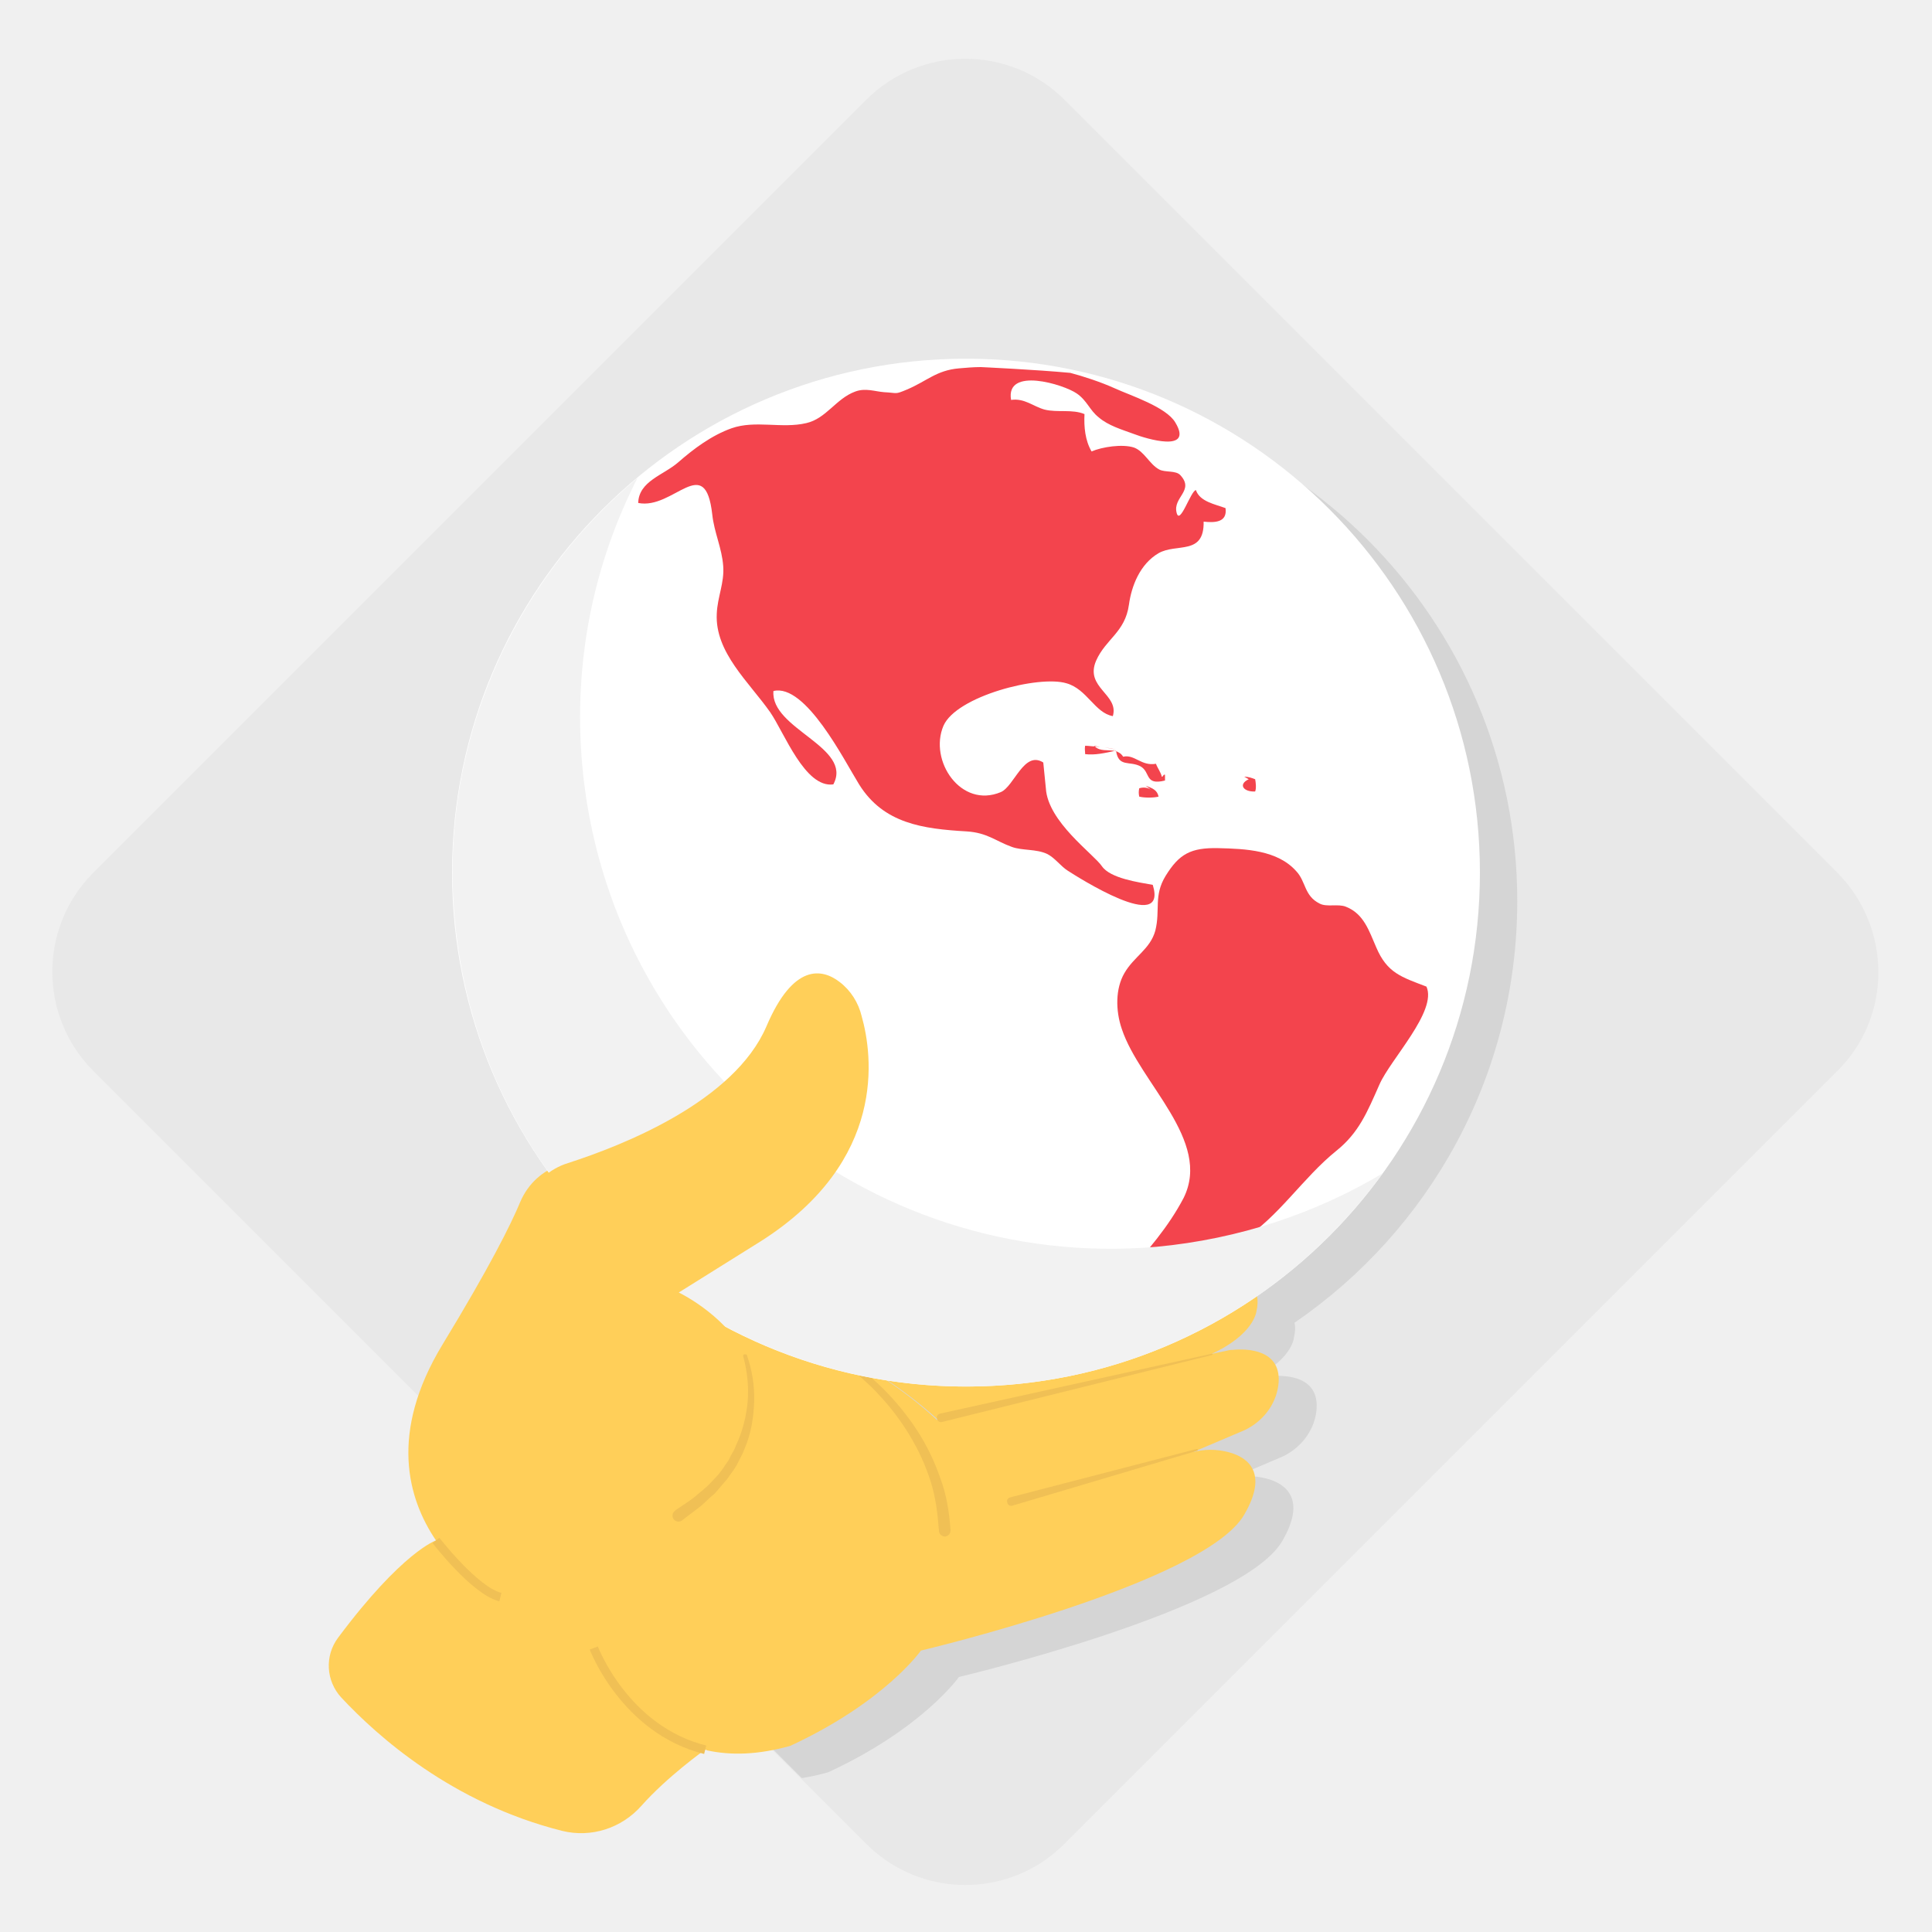
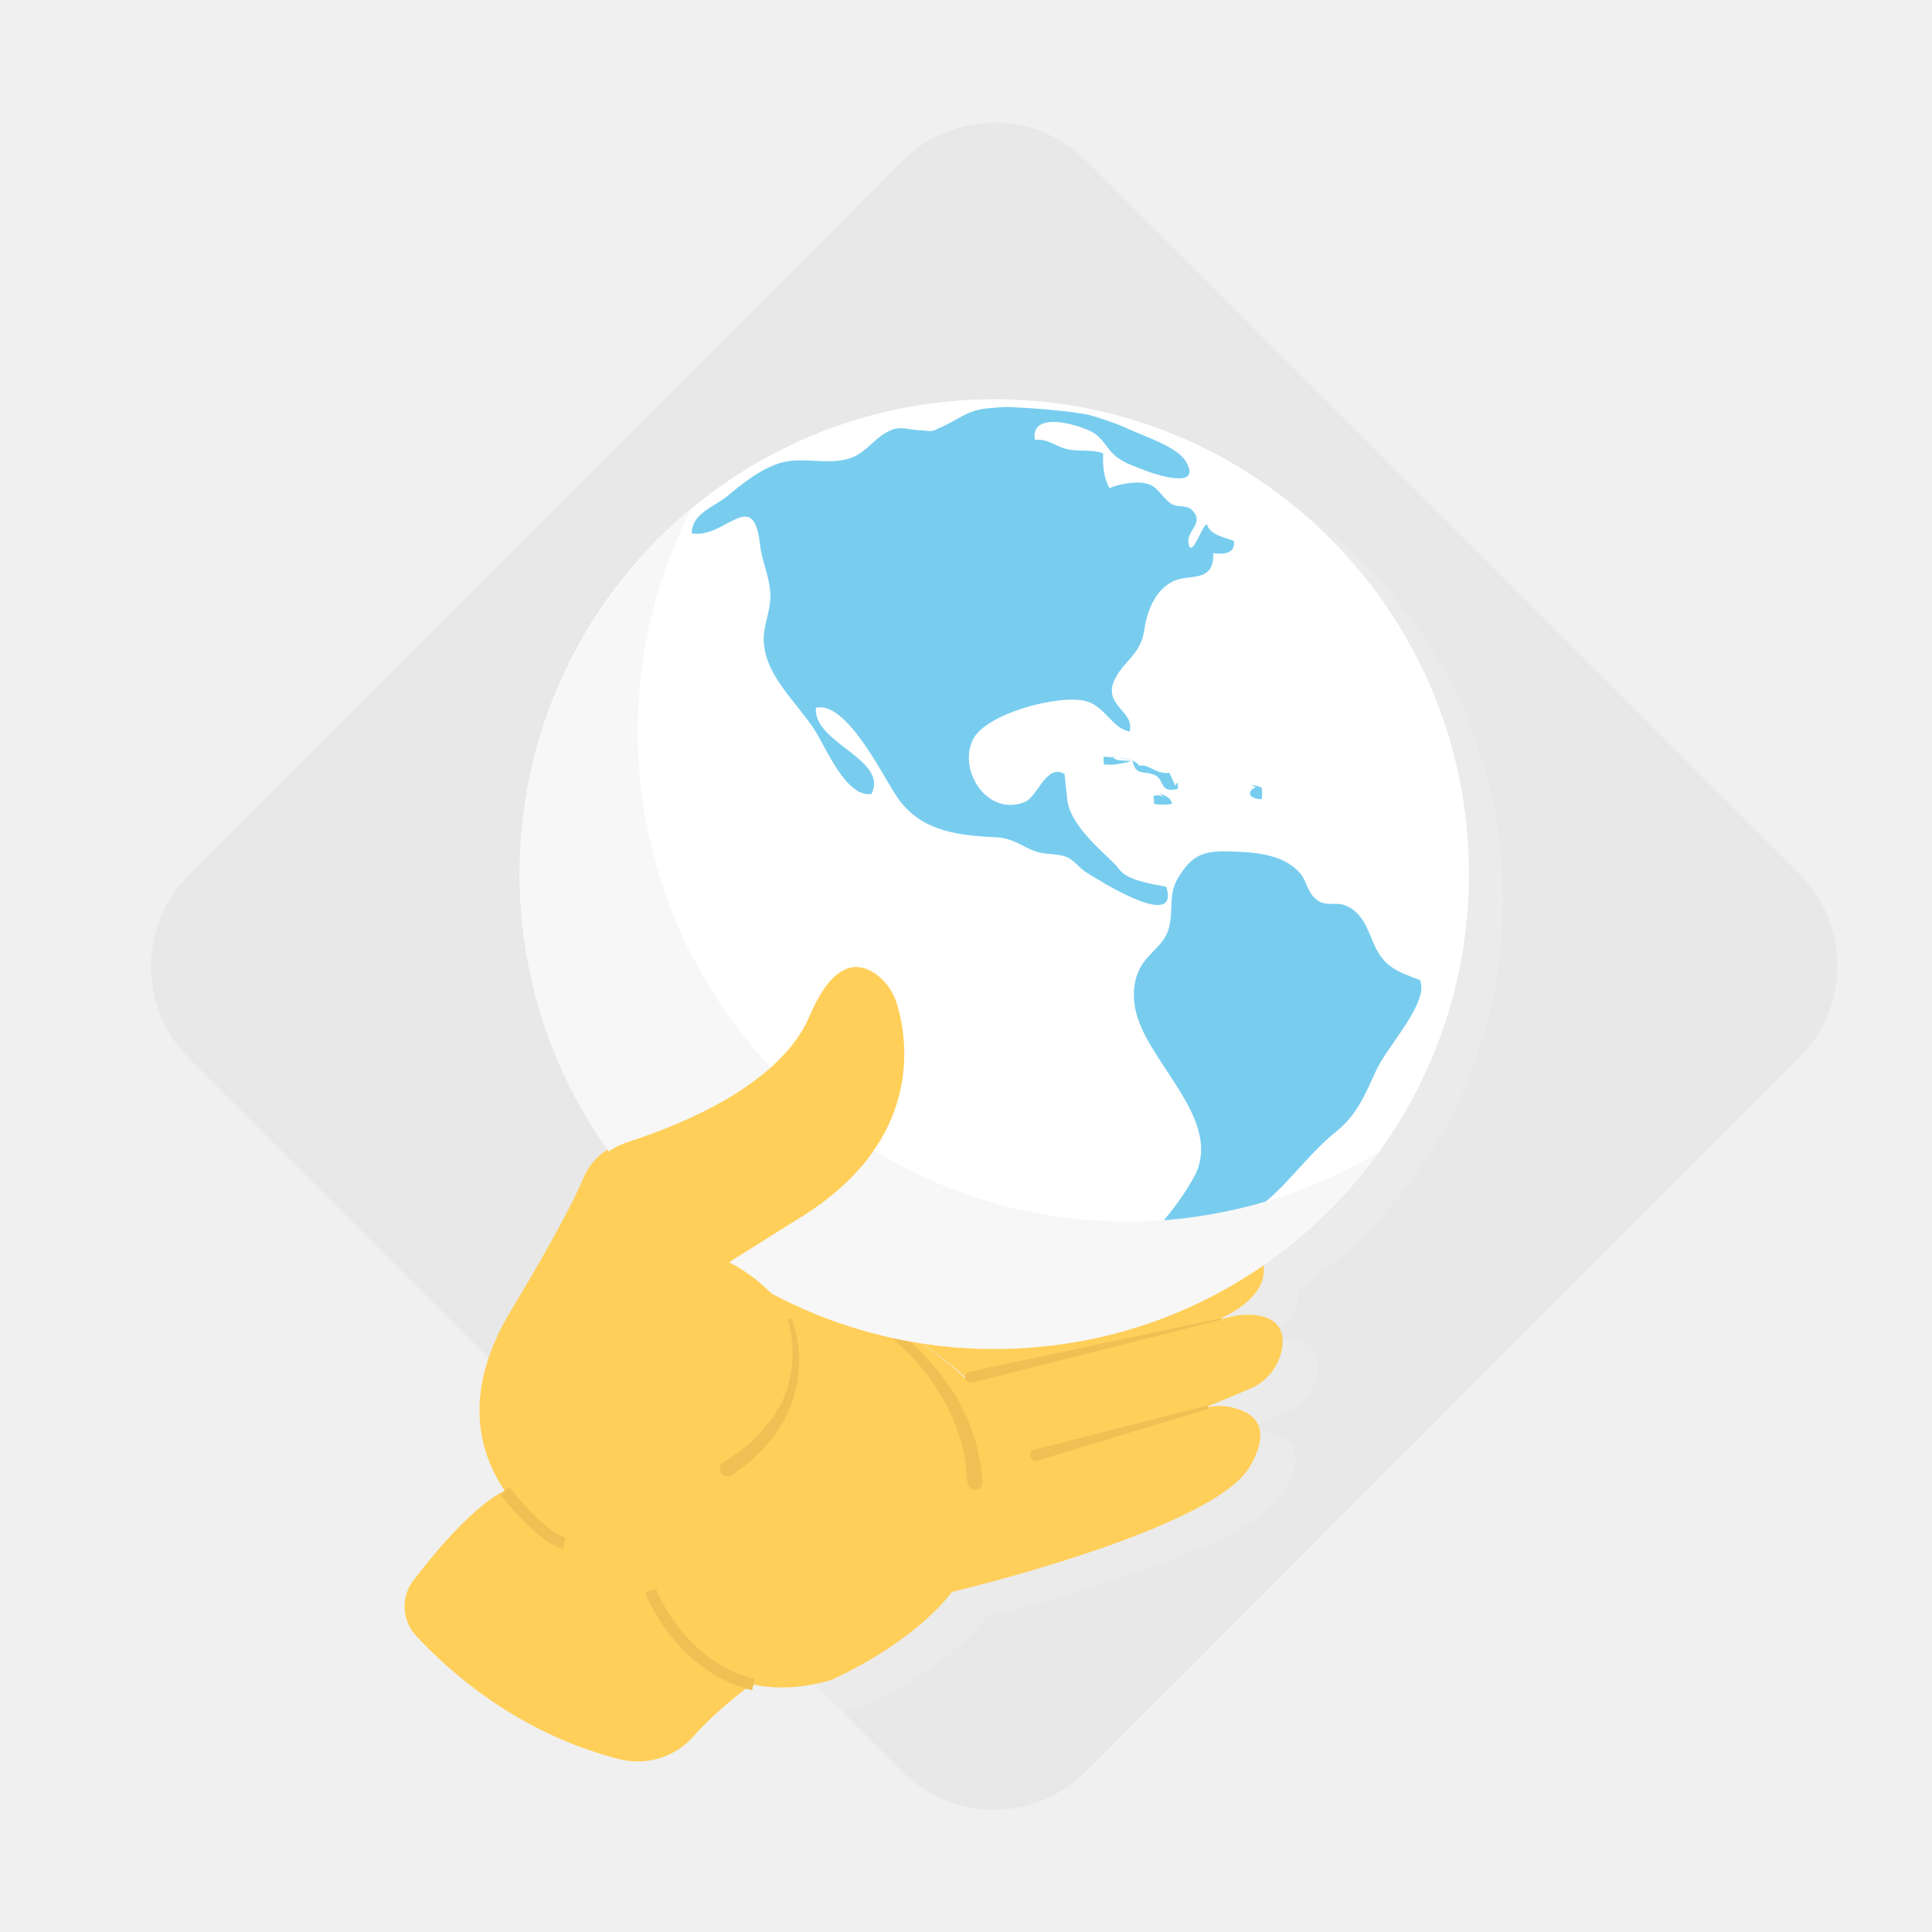
- <svg xmlns="http://www.w3.org/2000/svg" id="Layer_1" viewBox="0 0 300 300">
-   <style>.st2{fill:#ffcf59}.st3{fill:#f0c055}.st5{fill:#f3444d}</style>
-   <path fill="#e8e8e8" d="M285.3 166.3l-120 120c-1 1-2 1.8-3.1 2.6-8.5 5.8-20.1 5-27.7-2.6l-2.6-2.6-7.6-7.6-54-54-11.4-11.4-11.6-11.6-32.8-32.8c-8.5-8.5-8.5-22.3 0-30.8l120-120c8.5-8.5 22.3-8.5 30.8 0l120 120c8.5 8.6 8.5 22.4 0 30.8z" />
-   <path fill="#d5d5d5" d="M201 205.4c.2.7.1 1.5-.1 2.4 0 0-.3 3.6-7.2 6.7l2.4-.6c.4-.1.8-.2 1.3-.2 2.1-.2 7.7-.1 7 5.5-.4 3.1-2.5 5.7-5.3 7l-8 3.4c1.8-.5 3.7-.5 5.6 0 3 .8 6.2 3.2 2.4 9.7-6.2 10.7-50.2 21.1-50.2 21.1s-5.6 8-20.3 14.8c-1.4.4-2.8.7-4.1.9l-54-54c.8-2.9 2.2-5.9 4.2-9.2 7.3-12 10.6-18.6 12.1-22.2 1-2.2 2.7-4.1 4.8-5.2-9.2-12.8-14.6-28.6-14.6-45.6 0-43.8 35.5-79.3 79.3-79.3s79.3 35.5 79.3 79.3c0 27.2-13.7 51.2-34.6 65.5z" />
-   <g id="XMLID_1_">
-     <path d="M67.8 239.3c.5.8 1.1 1.6 1.9 2.5-.7-.8-1.3-1.7-1.9-2.5zm8.7 8.3c-.4-.3-4.2-3-6.8-5.9 3.1 3.7 6.4 5.7 6.8 5.9zm33 24.1c-.2.1-5.9 4.2-9.9 8.7-3.1 3.5-7.8 5-12.3 3.9-17.1-4.3-28.7-14.7-34.3-20.7-2.4-2.6-2.6-6.5-.5-9.3 10-13.4 15.2-15.1 15.2-15.1-4.4-6.5-7.3-16.7 1-30.4 7.3-12 10.6-18.6 12.1-22.2 1.2-2.8 3.5-4.9 6.4-5.8 8.7-2.8 25.8-9.6 30.8-21.2 4.2-9.9 8.7-9 11.4-6.9 1.7 1.3 2.9 3.2 3.4 5.3 1.7 6 4 22.5-15.6 34.9l-9.1 5.7c1.1-.4 71.8-24.3 66.9-1-19.7 2.5-46.7 11-47.5 10.8 5.9 3 12.4 6.9 18 12.1l.4-.5 41.9-9.7 2.4-.5c.4-.1.8-.2 1.3-.2 2.1-.2 7.7-.1 7 5.5-.4 3.1-2.5 5.7-5.3 7l-8 3.4c1.8-.5 3.7-.5 5.6 0 3 .8 6.2 3.2 2.4 9.7-6.2 10.7-50.2 21.1-50.2 21.1s-5.6 8-20.3 14.8c-5 1.4-9.2 1.5-12.9.7 0 0-.1-.1-.3-.1z" class="st2" />
-     <path d="M195.1 203.6s-.3 3.6-7.1 6.7l-41.9 9.7-.4.5c-5.6-5.1-12.1-9.1-18-12.1.8.2 27.8-8.3 47.5-10.8 12.1-1.6 21.5-.8 19.9 6zm-67.5 4.8zm-57.9 33.3c2.6 2.9 6.4 5.6 6.8 5.9-.4-.2-3.7-2.2-6.8-5.9zm-.1 0c-.8-.8-1.4-1.7-1.9-2.5.7.9 1.3 1.8 1.9 2.5z" class="st2" />
+ <svg xmlns="http://www.w3.org/2000/svg" version="1.1" id="Layer_1" x="0px" y="0px" viewBox="0 0 300 300" style="enable-background:new 0 0 300 300;" xml:space="preserve">
+   <style type="text/css">
+ 	.st0{fill:#E8E8E8;}
+ 	.st1{fill:#EBEBEB;}
+ 	.st2{fill:#FFCF59;}
+ 	.st3{fill:#F0C055;}
+ 	.st4{fill:#FFFFFF;}
+ 	.st5{fill:#78CDEF;}
+ 	.st6{fill:#F7F7F7;}
+ 	.st7{fill:#FFCF59;stroke:#F0C055;stroke-width:1.787;stroke-miterlimit:10;}
+ </style>
+   <g>
+     <path class="st0" d="M279.4,164.2L168.6,275.1c-0.9,0.9-1.9,1.7-2.9,2.4c-7.8,5.4-18.6,4.6-25.6-2.4l-2.4-2.4l-7-7l-49.9-49.9   l-10.5-10.5l-10.7-10.7l-30.3-30.3c-7.8-7.8-7.8-20.6,0-28.4l110.9-111c7.9-7.8,20.6-7.8,28.4,0l110.8,110.8   C287.3,143.6,287.3,156.4,279.4,164.2z" />
+     <path class="st1" d="M201.5,200.3c0.1,0.6,0.1,1.4-0.1,2.2c0,0-0.3,3.3-6.6,6.2l2.2-0.5c0.4-0.1,0.8-0.1,1.2-0.2   c2-0.2,7.1-0.1,6.4,5c-0.4,2.8-2.3,5.3-4.9,6.4l-7.4,3.1c1.7-0.4,3.5-0.5,5.1,0c2.8,0.8,5.7,2.9,2.2,9   c-5.7,9.9-46.3,19.5-46.3,19.5s-5.1,7.4-18.8,13.7c-1.3,0.4-2.6,0.7-3.8,0.9l-49.9-49.9c0.8-2.6,2-5.5,3.8-8.5   c6.7-11.1,9.8-17.2,11.2-20.5c0.9-2.1,2.4-3.7,4.4-4.8c-8.5-11.9-13.4-26.5-13.4-42.3c0-40.5,32.8-73.3,73.3-73.3   s73.3,32.8,73.3,73.3C233.5,164.9,220.8,187.1,201.5,200.3z" />
+     <g>
+       <g id="XMLID_1_">
+         <g>
+           <path class="st2" d="M189.4,204.8l-38.7,8.9l-0.4,0.5c-5.2-4.7-11.2-8.4-16.6-11.2c0.7,0.2,25.7-7.7,43.9-10      c11.3-1.4,20-0.7,18.5,5.5C196,198.6,195.7,201.9,189.4,204.8z" />
+           <path class="st2" d="M133.7,203.1L133.7,203.1L133.7,203.1z" />
+           <path class="st2" d="M78.4,231.6c0.4,0.7,1,1.5,1.8,2.3C79.5,233.2,78.9,232.4,78.4,231.6z M86.4,239.3      c-0.4-0.3-3.8-2.8-6.3-5.4C83.1,237.3,86.1,239.1,86.4,239.3z M78.4,231.5c-4.1-6-6.7-15.4,1-28.1c6.7-11.1,9.8-17.2,11.2-20.5      c1.1-2.6,3.2-4.5,5.9-5.4c8.1-2.6,23.8-8.8,28.4-19.6c3.9-9.2,8-8.3,10.5-6.4c1.6,1.2,2.6,3,3.2,4.9c1.6,5.6,3.7,20.7-14.4,32.3      l-8.5,5.3c0,0,66.4-22.6,61.8-0.9c-18.2,2.3-43.2,10.2-43.9,10l0,0l0,0c5.5,2.7,11.5,6.4,16.6,11.2l0.4-0.5l38.7-8.9l2.2-0.5      c0.4-0.1,0.8-0.2,1.2-0.2c2-0.2,7.1-0.1,6.4,5c-0.4,2.8-2.3,5.3-4.9,6.4l-7.4,3.1c1.7-0.5,3.5-0.5,5.1,0c2.8,0.8,5.7,2.9,2.2,9      c-5.7,9.9-46.3,19.5-46.3,19.5s-5.1,7.4-18.8,13.7c-4.6,1.3-8.5,1.4-11.9,0.7c-0.1,0-0.2,0-0.3-0.1l0,0      c-0.2,0.1-5.4,3.9-9.1,8.1c-2.8,3.2-7.2,4.6-11.4,3.6c-15.8-4-26.5-13.6-31.7-19.2c-2.2-2.4-2.4-6-0.4-8.6      C73.6,233.1,78.4,231.5,78.4,231.5z" />
+           <path class="st2" d="M80.2,233.9c2.4,2.6,5.9,5.2,6.3,5.4C86.1,239.1,83.1,237.3,80.2,233.9z" />
+           <path class="st2" d="M80.1,233.9c-0.7-0.8-1.3-1.6-1.8-2.3C78.9,232.4,79.5,233.2,80.1,233.9z" />
+         </g>
+       </g>
+       <g>
+         <path class="st3" d="M136.5,204.8c0.1,0,0.2,0,0.3,0.1c0.1,0,0.2,0.1,0.2,0.1l0.2,0.1l0.4,0.3c0.3,0.2,0.5,0.4,0.8,0.5     c0.5,0.4,1,0.8,1.5,1.2c1,0.8,1.9,1.6,2.8,2.5c1.8,1.8,3.4,3.8,4.9,5.9c1.4,2.1,2.6,4.4,3.4,6.9c0.9,2.4,1.3,5,1.6,7.6     c0.1,0.7-0.4,1.2-1.1,1.3c-0.7,0.1-1.2-0.4-1.3-1.1l0,0v-0.1c-0.2-2.4-0.4-4.8-1.2-7c-0.7-2.3-1.7-4.5-3-6.6s-2.7-4-4.4-5.8     c-0.8-0.9-1.7-1.7-2.6-2.5c-0.5-0.4-0.9-0.8-1.4-1.2c-0.2-0.2-0.5-0.4-0.7-0.6l-0.4-0.3l-0.2-0.1c-0.1,0,0,0,0,0h0.1     c-0.3,0-0.6-0.2-0.6-0.5C136,205.1,136.2,204.8,136.5,204.8z" />
+       </g>
+       <g>
+         <circle class="st4" cx="154.4" cy="135.7" r="73.7" />
+         <g>
+           <g>
+             <path class="st5" d="M173.6,117.6l2.4,0.5C175.3,117.9,174.4,117.7,173.6,117.6z" />
+             <path class="st5" d="M156.5,63.2c-1,0-2.1,0.1-3.1,0.2c-3.3,0.3-4.6,1.8-7.4,3c-1.7,0.8-1.2,0.5-3.2,0.4       c-1.3,0-2.7-0.6-4.2-0.1c-2.8,1-4.1,3.9-7.1,4.6c-3.5,0.9-7.3-0.5-10.7,0.7c-2.9,1-5.4,3-7.7,4.9c-2.1,1.8-5.6,2.7-5.7,5.9       c5.1,1,9.6-7.4,10.6,1.7c0.3,2.6,1.4,4.8,1.6,7.4c0.2,2.4-0.8,4.4-1,6.8c-0.3,5.6,4.6,9.8,7.6,14.2c2,2.9,5,10.9,9.1,10.4       c2.8-5.4-9.1-7.9-8.6-13.4c4.6-1.1,10.1,10,12.3,13.4c3.5,5.6,9.2,6.4,15.4,6.7c3,0.1,4.1,1.4,6.4,2.2c1.5,0.6,3.5,0.2,5.1,1       c1.1,0.6,1.9,1.8,3,2.4c1.3,0.8,14.4,9.2,12.2,2.1c-2.1-0.4-6.1-1-7.3-2.7c-1.2-1.8-7.8-6.4-8.1-11.1l-0.4-3.7       c-2.8-1.7-4.2,3.5-6.1,4.3c-5.7,2.4-10.4-4.6-8.2-9.5c1.8-4.2,13.7-7.3,17.7-6.1c2.9,0.8,4,4.2,6.7,4.7c0.9-3.1-4.1-4-2.4-7.9       c1.4-3.1,4.2-4,4.7-8c0.4-2.7,1.6-5.9,4.2-7.3c2.6-1.5,6.6,0.4,6.5-4.5c1.7,0.2,3.4,0.1,3.2-1.9c-1.5-0.6-3.7-0.9-4.2-2.6       c-0.7,0.1-2.3,5.2-2.8,3.2c-0.6-2.3,2.6-3.2,0.5-5.4c-0.7-0.8-2.2-0.4-3.1-0.9c-1.4-0.8-2.1-2.6-3.6-3.1       c-1.6-0.6-4.6-0.1-6.1,0.6c-0.9-1.5-1.1-3.5-1-5.4c-1.8-0.7-3.9-0.2-5.8-0.7c-1.7-0.5-2.9-1.6-4.8-1.4       c-0.8-4.8,7.6-2.2,9.4-0.9c1.4,1.1,1.9,2.4,3.1,3.4c1.4,1.2,3.3,1.7,5,2.4c1.6,0.6,8.6,2.8,5.9-1.6c-1.3-2.2-6.5-3.9-8.7-4.9       c-2.1-1-4.6-1.8-6.4-2.3C164.4,63.5,156.5,63.2,156.5,63.2z" />
+             <path class="st5" d="M168.5,204.3h0.6c1.3-1.8,4.2-2.4,6.1-3.6c2.1-1.3,4-2.9,5.9-4.4c3.8-3,8.9-5.4,13-7.9       c5.2-3.3,8.6-8.9,13.4-12.7l0,0c3.2-2.6,4.4-5.6,6.2-9.5c1.6-3.6,8.3-10.6,6.8-14c-3.6-1.4-5.6-2-7.2-5.7       c-1-2.3-1.7-4.8-4.4-5.9c-1.1-0.5-2.8,0-3.8-0.5c-2.2-1.1-2-3.2-3.3-4.6c-2.7-3-7.3-3.2-11.2-3.3c-4-0.1-5.6,0.8-7.6,4       c-1.7,2.8-0.7,4.9-1.5,7.9c-0.7,2.7-3.1,3.7-4.4,6.1c-1.3,2.3-1.3,5.3-0.4,8c2.6,7.7,12.9,16,8.9,24.2       C181.2,190.7,173.3,196.5,168.5,204.3z" />
+             <path class="st5" d="M195.9,124.1c0.1-0.5,0.1-1.3,0-1.8c-0.5-0.2-1-0.4-1.6-0.4l0.7,0.3C193.3,123.1,194.2,124.1,195.9,124.1z       " />
+             <path class="st5" d="M179.2,124.8c0.7,0.2,2.1,0.2,2.8,0c-0.2-0.9-0.9-1.2-1.9-1.6l0.7,0.6c-0.5-0.3-1-0.4-1.7-0.2       C179.2,124,179.2,124.4,179.2,124.8L179.2,124.8z" />
+             <path class="st5" d="M175.7,118.2c0.1,0,0.1,0,0.2,0c0.4,2.4,2,1.4,3.5,2.2c1.5,0.8,0.6,2.8,3.5,2.1c0,0,0-0.8,0-0.9       c-0.3-0.1-0.2,0.4-0.5,0.3c-0.1-0.5-0.6-1.3-0.8-1.9c-2.1,0.3-3.1-1.4-4.7-1.1c-0.3-0.4-0.7-0.7-1.1-0.8c0,0,0,0,0-0.1       C175.8,118.2,175.8,118.2,175.7,118.2c-1-0.2-2.2,0.1-2.9-0.6c0.3,0,0.5,0,0.8,0.1l-0.9-0.2l0.1,0.1c-0.5,0-0.9-0.1-1.4-0.1       c-0.1,0.4,0,0.8,0,1.2C172.9,118.9,174.4,118.5,175.7,118.2z" />
+           </g>
+         </g>
+         <path class="st6" d="M214.1,178.9c-12.1,16.8-31.1,28.4-53.3,30.3c-40.5,3.5-76.3-26.4-79.8-67c-2.2-25,8.4-48.1,26.3-63.1     c-6.3,12.3-9.2,26.4-8,41.1c3.7,41.9,40.6,72.8,82.4,69.2C193.6,188.3,204.6,184.6,214.1,178.9z" />
+       </g>
+       <g id="XMLID_3_">
+         <g>
+           <path class="st2" d="M113.2,196L113.2,196c0,0,25,12-0.8,31.4l-25,11.8c0,0-21.4-12.2-7.2-35.9c6.7-11.1,9.8-17.2,11.2-20.5      c1.1-2.6,3.2-4.5,5.9-5.4c8.1-2.6,23.8-8.8,28.4-19.6c3.9-9.2,8-8.3,10.5-6.4c1.6,1.2,2.7,3,3.2,4.9c1.6,5.6,3.7,20.7-14.4,32.3      L113.2,196z" />
+         </g>
+       </g>
+       <g>
+         <path class="st3" d="M187.5,218.8l-26.4,8c-0.5,0.1-1-0.1-1.1-0.6s0.1-1,0.6-1.1l0,0l26.7-6.8c0.1,0,0.3,0,0.3,0.2     C187.7,218.6,187.6,218.8,187.5,218.8z" />
+       </g>
+       <g>
+         <path class="st3" d="M189.7,204.9l-38.7,9.8c-0.5,0.1-1-0.2-1.1-0.6c-0.1-0.5,0.2-1,0.6-1.1l0,0l39.1-8.3c0.1,0,0.1,0,0.1,0.1     C189.8,204.9,189.7,204.9,189.7,204.9z" />
+       </g>
+       <path class="st7" d="M78.4,231.5c0,0,5.6,7.3,9.2,8.1" />
+       <path class="st7" d="M101,247c0,0,4.4,11.7,16,14.6" />
+       <g>
+         <path class="st3" d="M123,204.9c0.8,2.2,1.1,4.5,1.1,6.8c-0.1,2.3-0.5,4.6-1.4,6.8c-0.2,0.6-0.5,1.1-0.7,1.6l-0.4,0.8l-0.5,0.7     c-0.3,0.5-0.6,1-1,1.5l-1.1,1.3c-0.2,0.2-0.4,0.5-0.6,0.7l-0.6,0.6l-1.3,1.2c-0.9,0.7-1.8,1.4-2.8,2.1c-0.5,0.4-1.3,0.3-1.7-0.2     c-0.4-0.5-0.3-1.3,0.2-1.7c0,0,0,0,0.1,0l0.1-0.1c0.9-0.6,1.8-1.2,2.7-1.8l1.2-1l0.6-0.5c0.2-0.2,0.4-0.4,0.6-0.6l1.1-1.2     c0.3-0.4,0.6-0.9,1-1.3l0.5-0.6l0.4-0.7c0.3-0.5,0.6-0.9,0.8-1.4c1-1.9,1.5-4.1,1.7-6.2c0.2-2.2,0-4.4-0.6-6.5l0,0     c-0.1-0.2,0-0.4,0.2-0.4C122.8,204.7,123,204.8,123,204.9z" />
+       </g>
+     </g>
  </g>
-   <path d="M130.7 210.5c.2 0 .4.1.5.2l.2.1.4.3c.3.2.6.4.8.6.6.4 1.1.8 1.6 1.3 1.1.9 2.1 1.8 3 2.7 1.9 1.9 3.7 4.1 5.2 6.4 1.5 2.3 2.7 4.8 3.6 7.4 1 2.6 1.4 5.4 1.6 8.1 0 .5-.3.9-.8 1-.5 0-.9-.3-1-.8v-.1c-.2-2.6-.5-5.2-1.3-7.7s-1.9-4.9-3.3-7.2-3-4.4-4.8-6.3c-.9-1-1.9-1.9-2.9-2.8-.5-.4-1-.9-1.5-1.3-.3-.2-.5-.4-.8-.6l-.4-.3-.2-.1c-.1 0 .1 0 .1-.1-.2 0-.5-.2-.5-.4.1-.2.3-.4.5-.4z" class="st3" />
-   <circle cx="150" cy="135.5" r="79.8" fill="#fff" />
-   <path d="M170.8 115.9l2.5.5c-.7-.2-1.6-.3-2.5-.5z" class="st5" />
-   <path d="M152.3 57c-1.1 0-2.3.1-3.4.2-3.5.3-5 2-8.1 3.3-1.9.8-1.4.5-3.5.4-1.4-.1-2.9-.7-4.5-.1-3 1.1-4.5 4.2-7.6 4.9-3.8.9-7.9-.5-11.6.8-3.1 1.1-5.9 3.2-8.3 5.3-2.3 2-6.1 2.9-6.2 6.3 5.5 1.1 10.4-8 11.5 1.8.3 2.8 1.5 5.2 1.7 8 .2 2.6-.9 4.8-1 7.4-.3 6 5 10.6 8.3 15.3 2.2 3.2 5.4 11.8 9.8 11.2 3.1-5.8-9.8-8.6-9.3-14.5 5-1.2 11 10.8 13.3 14.5 3.8 6.1 9.9 6.9 16.7 7.3 3.2.2 4.5 1.5 7 2.4 1.6.6 3.8.3 5.5 1.1 1.2.6 2.1 1.9 3.2 2.6 1.4.9 15.6 10 13.2 2.2-2.2-.4-6.6-1-7.9-2.9-1.3-1.9-8.4-6.9-8.7-12.1l-.4-4c-3-1.9-4.5 3.7-6.6 4.6-6.2 2.6-11.2-4.9-8.9-10.3 2-4.6 14.8-7.9 19.1-6.6 3.2.9 4.4 4.6 7.2 5.1 1-3.4-4.4-4.4-2.6-8.6 1.5-3.4 4.5-4.4 5.1-8.7.4-2.9 1.7-6.3 4.6-8 2.8-1.6 7.1.4 7-4.9 1.8.2 3.7.1 3.4-2.1-1.6-.6-4-1-4.6-2.8-.8.1-2.5 5.6-3 3.5-.6-2.4 2.8-3.4.6-5.8-.7-.8-2.4-.4-3.3-.9-1.5-.8-2.3-2.8-3.9-3.4-1.8-.6-5-.1-6.6.6-1-1.7-1.2-3.8-1.1-5.8-1.9-.8-4.2-.2-6.2-.7-1.8-.5-3.1-1.8-5.2-1.5-.9-5.2 8.2-2.4 10.2-1 1.6 1.1 2 2.6 3.4 3.7 1.5 1.3 3.6 1.9 5.5 2.6 1.8.7 9.3 3 6.4-1.8-1.4-2.4-7-4.2-9.4-5.3-2.2-1-5-1.9-6.9-2.4-5.3-.5-13.9-.9-13.9-.9z" class="st5" />
-   <path d="M165.3 209.7h.7c1.4-2 4.5-2.6 6.6-3.9 2.3-1.5 4.4-3.2 6.4-4.7 4.1-3.2 9.6-5.8 14-8.6 5.6-3.6 9.3-9.6 14.5-13.8 3.5-2.8 4.8-6 6.7-10.3 1.7-3.9 9-11.4 7.3-15.2-3.9-1.5-6.1-2.1-7.8-6.1-1.1-2.5-1.9-5.2-4.7-6.3-1.2-.5-3 .1-4.1-.5-2.4-1.2-2.1-3.4-3.6-5-2.9-3.3-7.9-3.5-12.1-3.6-4.3-.1-6.1.9-8.2 4.3-1.9 3.1-.8 5.3-1.6 8.5-.8 2.9-3.3 4-4.8 6.6-1.4 2.4-1.4 5.8-.4 8.7 2.8 8.4 14 17.3 9.6 26.2-4.7 9-13.3 15.3-18.5 23.7zm29.6-86.8c.2-.5.1-1.4 0-1.9-.5-.2-1.1-.4-1.7-.4l.7.4c-1.7.8-.8 2 1 1.9zm-18 .8c.8.2 2.2.2 3 0-.2-1-.9-1.3-2-1.7l.8.6c-.5-.3-1.1-.4-1.8-.2-.1.5-.1.8 0 1.3zm-3.8-7.1h.2c.4 2.6 2.1 1.5 3.8 2.4 1.6.9.6 3 3.8 2.2v-.9c-.3-.1-.3.4-.5.3-.1-.6-.7-1.4-.9-2-2.3.4-3.3-1.5-5.1-1.1-.3-.5-.7-.7-1.2-.9v-.1l-.1.1c-1.1-.2-2.3.1-3.1-.7.3 0 .5.1.8.1l-.9-.2.1.1c-.5 0-1-.1-1.5-.1-.1.5 0 .8 0 1.3 1.5.2 3.2-.2 4.6-.5z" class="st5" />
-   <path fill="#f2f2f2" d="M214.7 182.2C201.6 200.3 181 212.9 157 215c-43.9 3.8-82.6-28.6-86.4-72.5-2.4-27 9-52.1 28.4-68.3-6.8 13.3-10 28.5-8.6 44.5 4 45.3 43.9 78.8 89.2 74.9 12.8-1.2 24.7-5.2 35.1-11.4z" />
-   <path id="XMLID_3_" d="M105.4 200.7s27 12.9-.9 34l-27.1 12.8s-23.2-13.2-7.7-38.9c7.3-12 10.6-18.6 12.1-22.2 1.2-2.8 3.5-4.9 6.4-5.8 8.7-2.8 25.8-9.6 30.8-21.2 4.2-9.9 8.7-9 11.4-6.9 1.7 1.3 2.9 3.2 3.4 5.3 1.7 6 4 22.4-15.6 34.9l-12.8 8z" class="st2" />
-   <path d="M185.8 225.3l-28.6 8.5c-.4.1-.7-.1-.8-.5-.1-.4.1-.7.5-.8l28.9-7.5c.1 0 .2 0 .2.1s-.1.2-.2.2zm2.4-14.9l-41.9 10.4c-.4.1-.7-.1-.8-.5-.1-.4.1-.7.5-.8l42.2-9.3c.1 0 .1 0 .1.1l-.1.1z" class="st3" />
-   <path fill="#ffcf59" stroke="#f0c055" stroke-miterlimit="10" stroke-width="1.346" d="M67.7 239.2s6 7.8 10 8.8m14.5 7.9s4.8 12.7 17.3 15.8" />
-   <path d="M116 210.5c.8 2.3 1.2 4.8 1.1 7.3-.1 2.5-.5 4.9-1.5 7.2-.2.6-.5 1.1-.8 1.7l-.4.8-.5.8c-.4.5-.7 1-1.1 1.5l-1.2 1.4c-.2.2-.4.5-.6.7l-.7.6-1.4 1.3c-1 .8-2 1.5-3 2.3-.4.3-1 .2-1.3-.2-.3-.4-.2-1 .2-1.3l.1-.1c1-.7 2-1.3 2.9-2l1.3-1.1.7-.6.6-.6 1.2-1.3c.4-.5.7-.9 1-1.4l.5-.7.4-.8c.3-.5.6-1 .8-1.6 1-2.1 1.6-4.5 1.8-6.8.2-2.4-.1-4.8-.7-7 0-.1 0-.3.2-.3s.4 0 .4.2z" class="st3" />
</svg>
